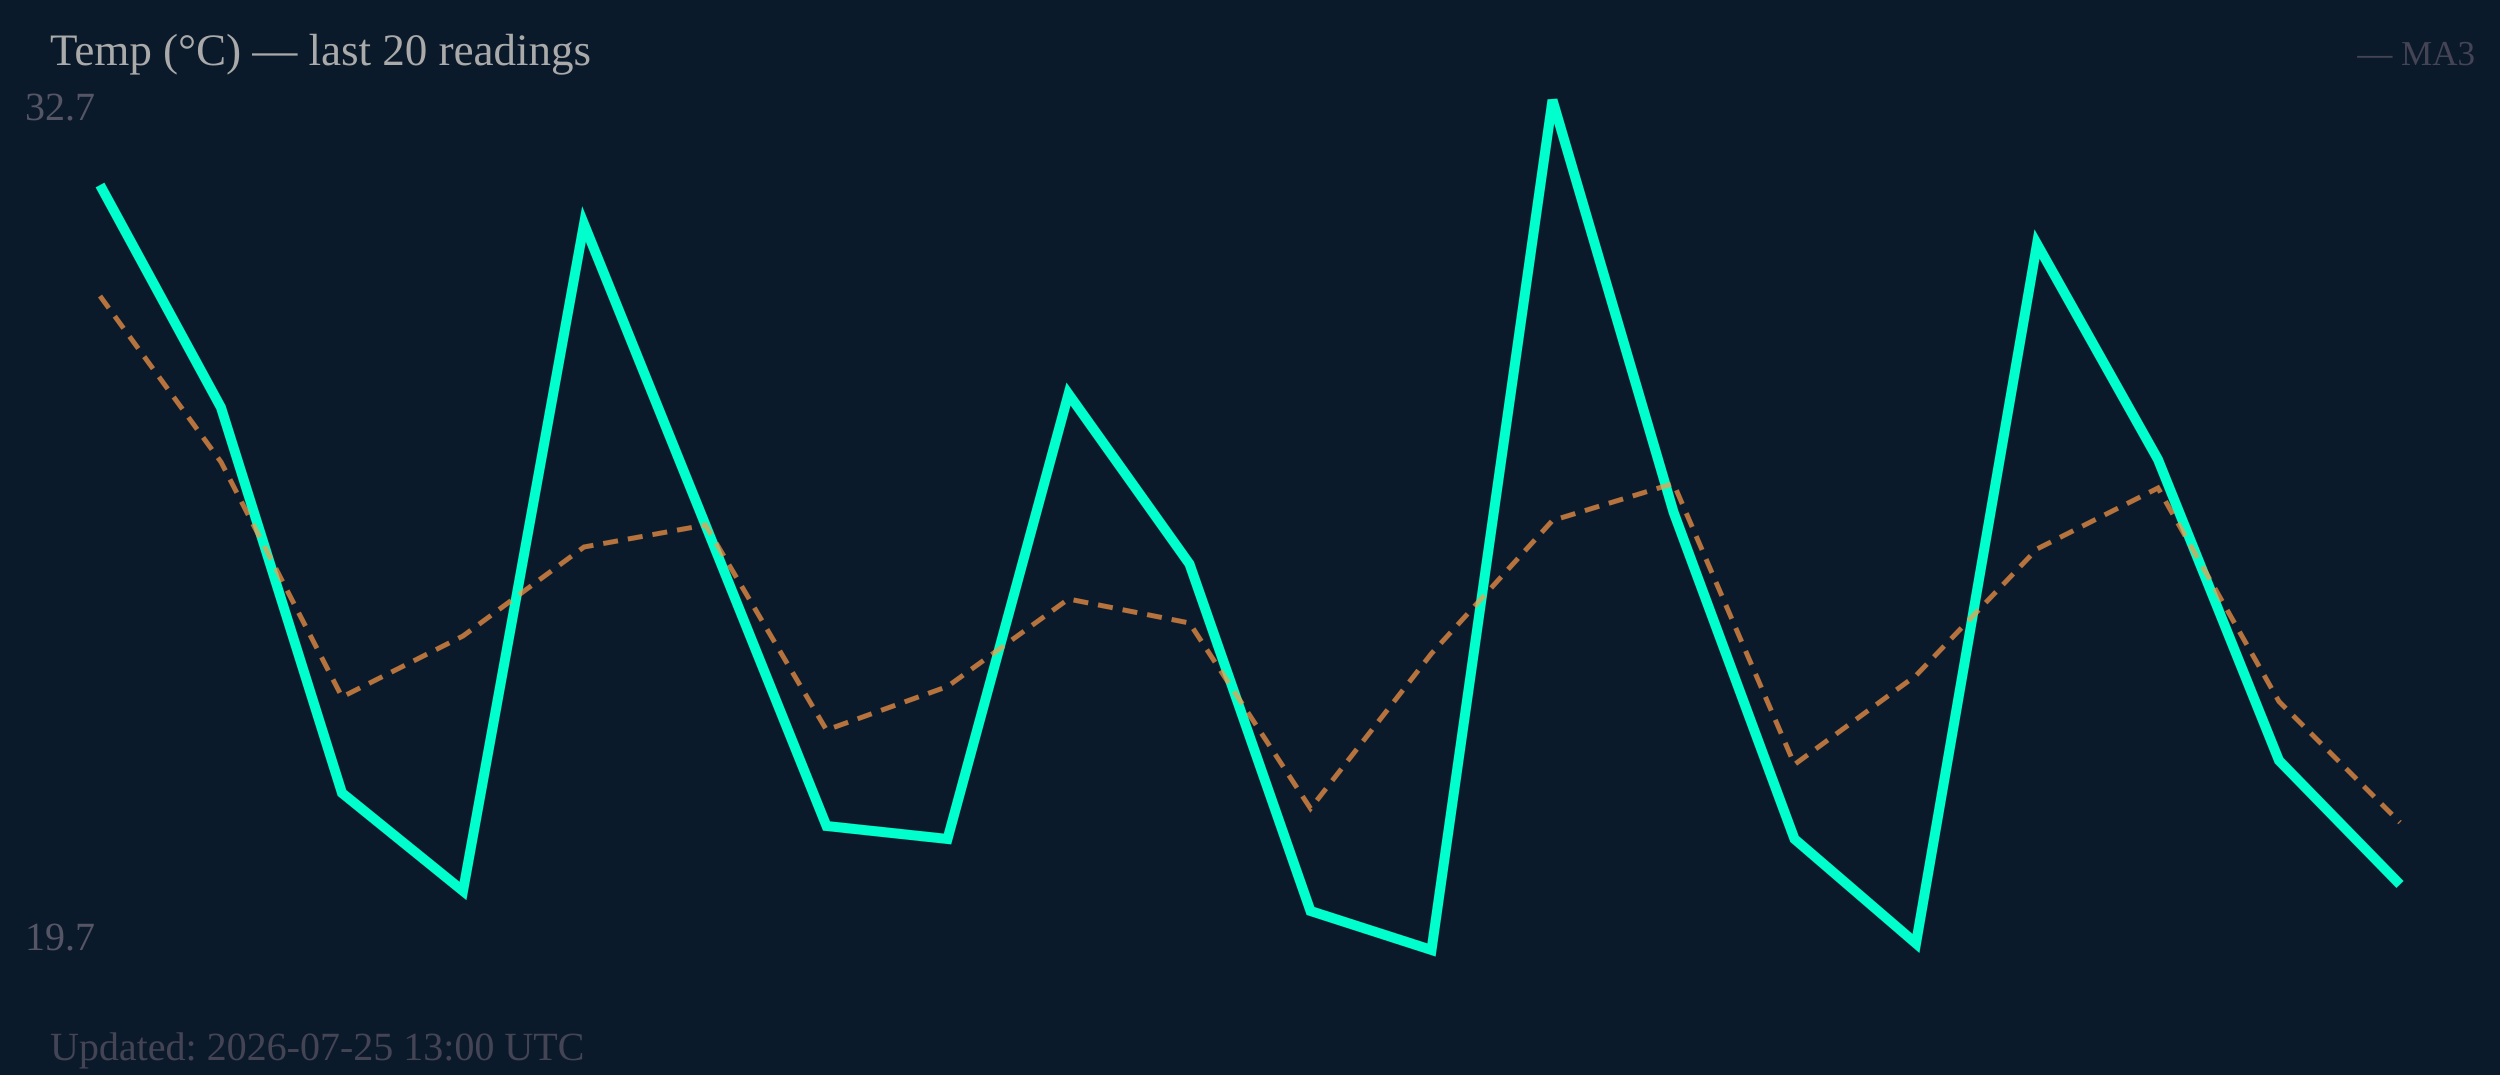
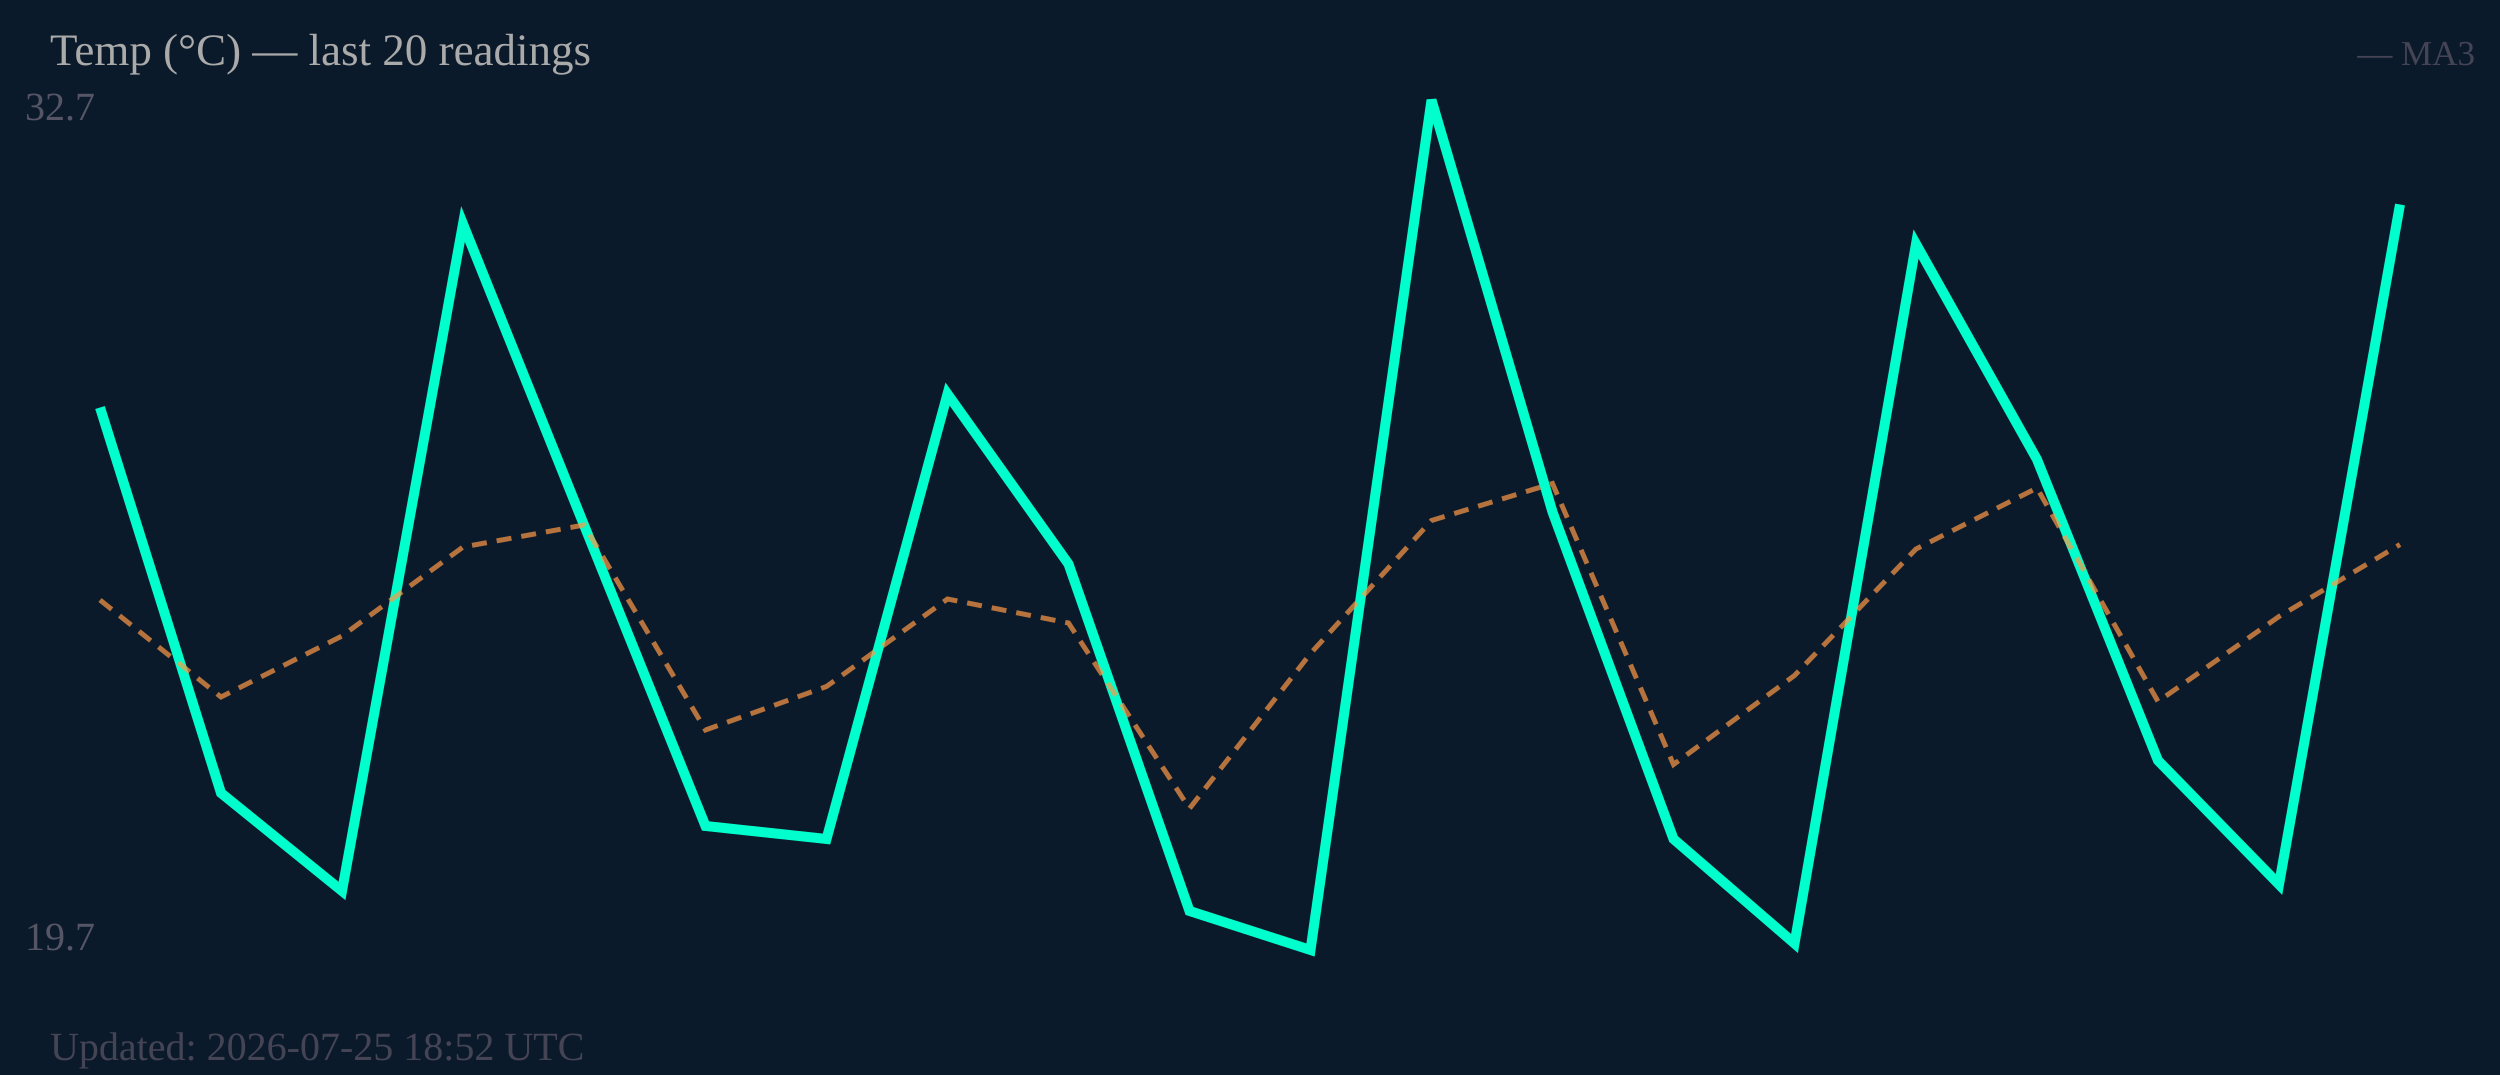
<svg xmlns="http://www.w3.org/2000/svg" width="500" height="215" viewBox="0 0 500 215">
  <rect width="500" height="215" fill="#0b1a2a" />
  <text x="5" y="24" font-size="8" fill="#556">32.7</text>
  <text x="5" y="190" font-size="8" fill="#556">19.7</text>
-   <polyline fill="none" stroke="#00ffcc" stroke-width="2" points="20.0,37.0 44.2,81.5 68.4,158.6 92.6,178.2 116.8,44.8 141.1,105.0 165.3,165.2 189.5,167.8 213.7,78.8 237.9,112.8 262.1,182.2 286.3,190.0 310.5,20.0 334.7,102.4 358.9,167.8 383.2,188.7 407.4,48.8 431.6,91.9 455.8,152.1 480.0,176.9" />
-   <polyline fill="none" stroke="#ff9944" stroke-width="1" stroke-dasharray="3,2" opacity="0.7" points="20.0,59.2 44.2,92.4 68.4,139.4 92.6,127.2 116.8,109.4 141.1,105.0 165.3,146.0 189.5,137.3 213.7,119.8 237.9,124.6 262.1,161.7 286.3,130.7 310.5,104.1 334.7,96.7 358.9,152.9 383.2,135.1 407.4,109.8 431.6,97.6 455.8,140.3 480.0,164.5" />
+   <polyline fill="none" stroke="#00ffcc" stroke-width="2" points="20.0,81.5 44.2,158.6 68.4,178.2 92.6,44.8 116.8,105.0 141.1,165.2 165.3,167.8 189.5,78.8 213.7,112.8 237.9,182.2 262.1,190.0 286.3,20.0 310.5,102.4 334.7,167.8 358.9,188.7 383.2,48.8 407.4,91.9 431.6,152.1 455.8,176.9 480.0,40.9" />
+   <polyline fill="none" stroke="#ff9944" stroke-width="1" stroke-dasharray="3,2" opacity="0.7" points="20.0,120.0 44.2,139.4 68.4,127.2 92.6,109.4 116.8,105.0 141.1,146.0 165.3,137.3 189.5,119.8 213.7,124.6 237.9,161.7 262.1,130.7 286.3,104.1 310.5,96.7 334.7,152.9 358.9,135.1 383.2,109.8 407.4,97.6 431.6,140.3 455.8,123.3 480.0,108.9" />
  <text x="10" y="13" font-size="9" fill="#aaa">Temp (°C) — last 20 readings</text>
  <text x="495" y="13" font-size="7" fill="#445" text-anchor="end">— MA3</text>
-   <text x="10" y="212" font-size="8" fill="#445">Updated: 2026-07-25 13:00 UTC</text>
+   <text x="10" y="212" font-size="8" fill="#445">Updated: 2026-07-25 18:52 UTC</text>
</svg>
